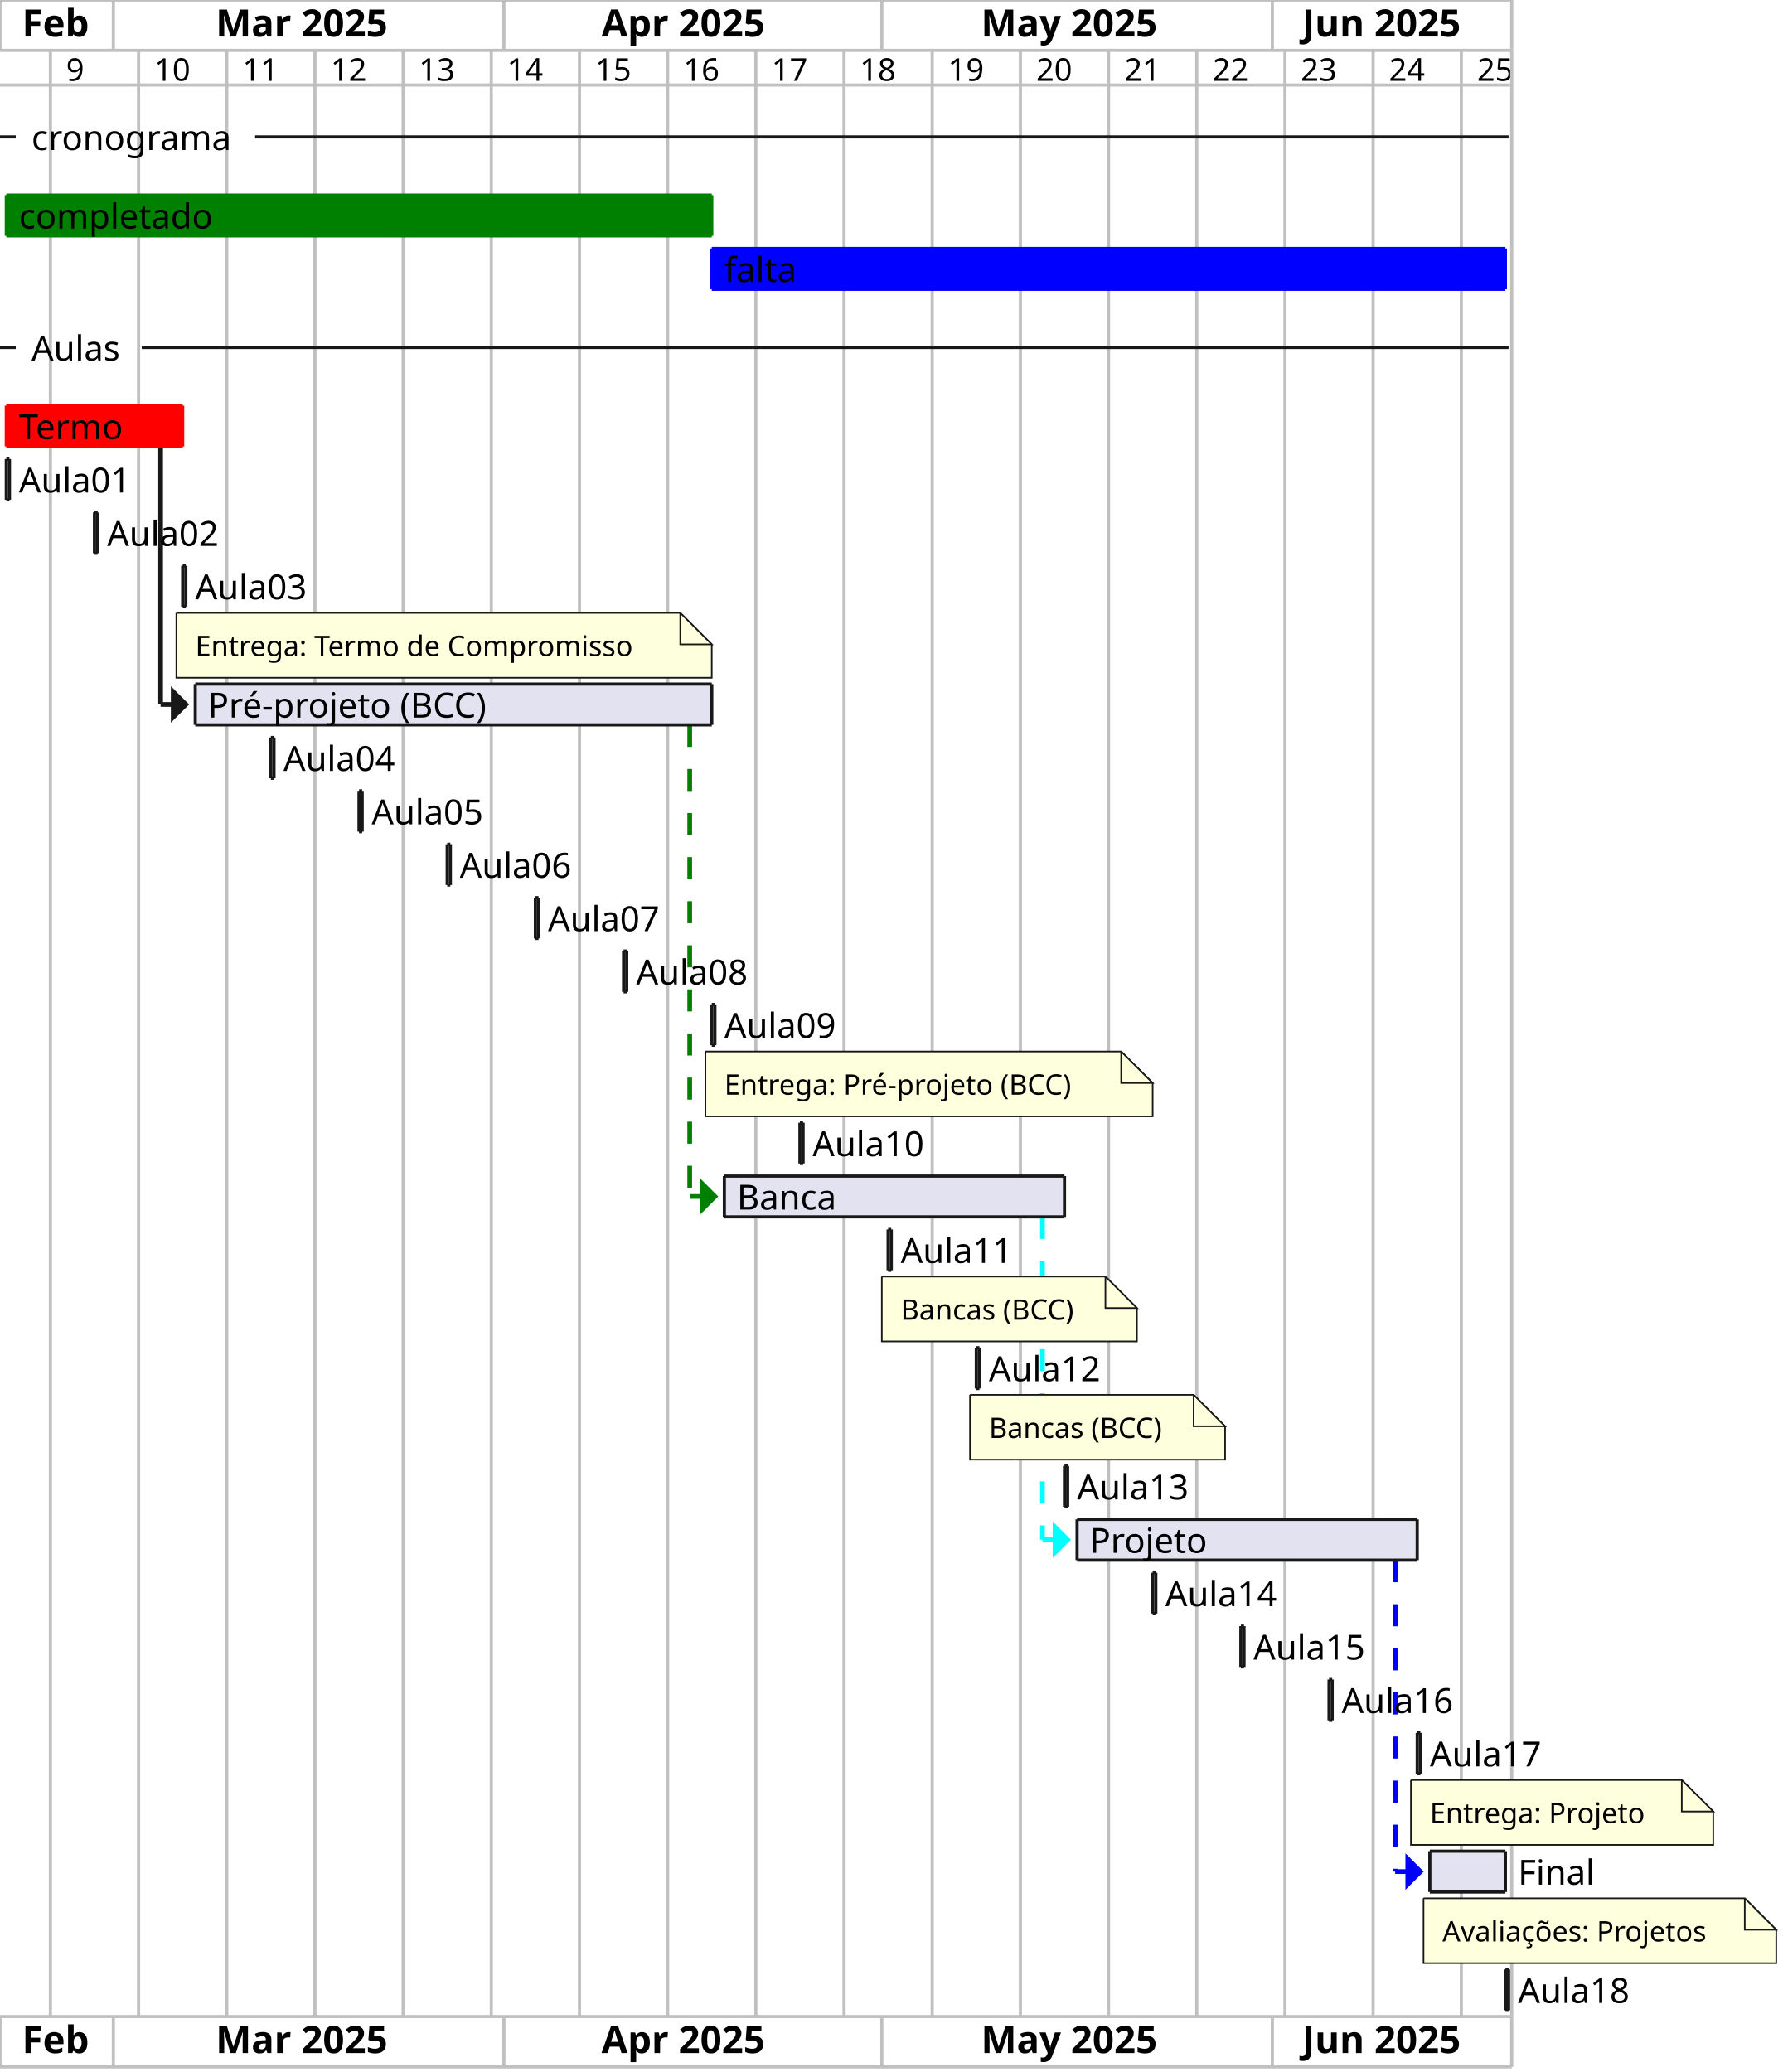
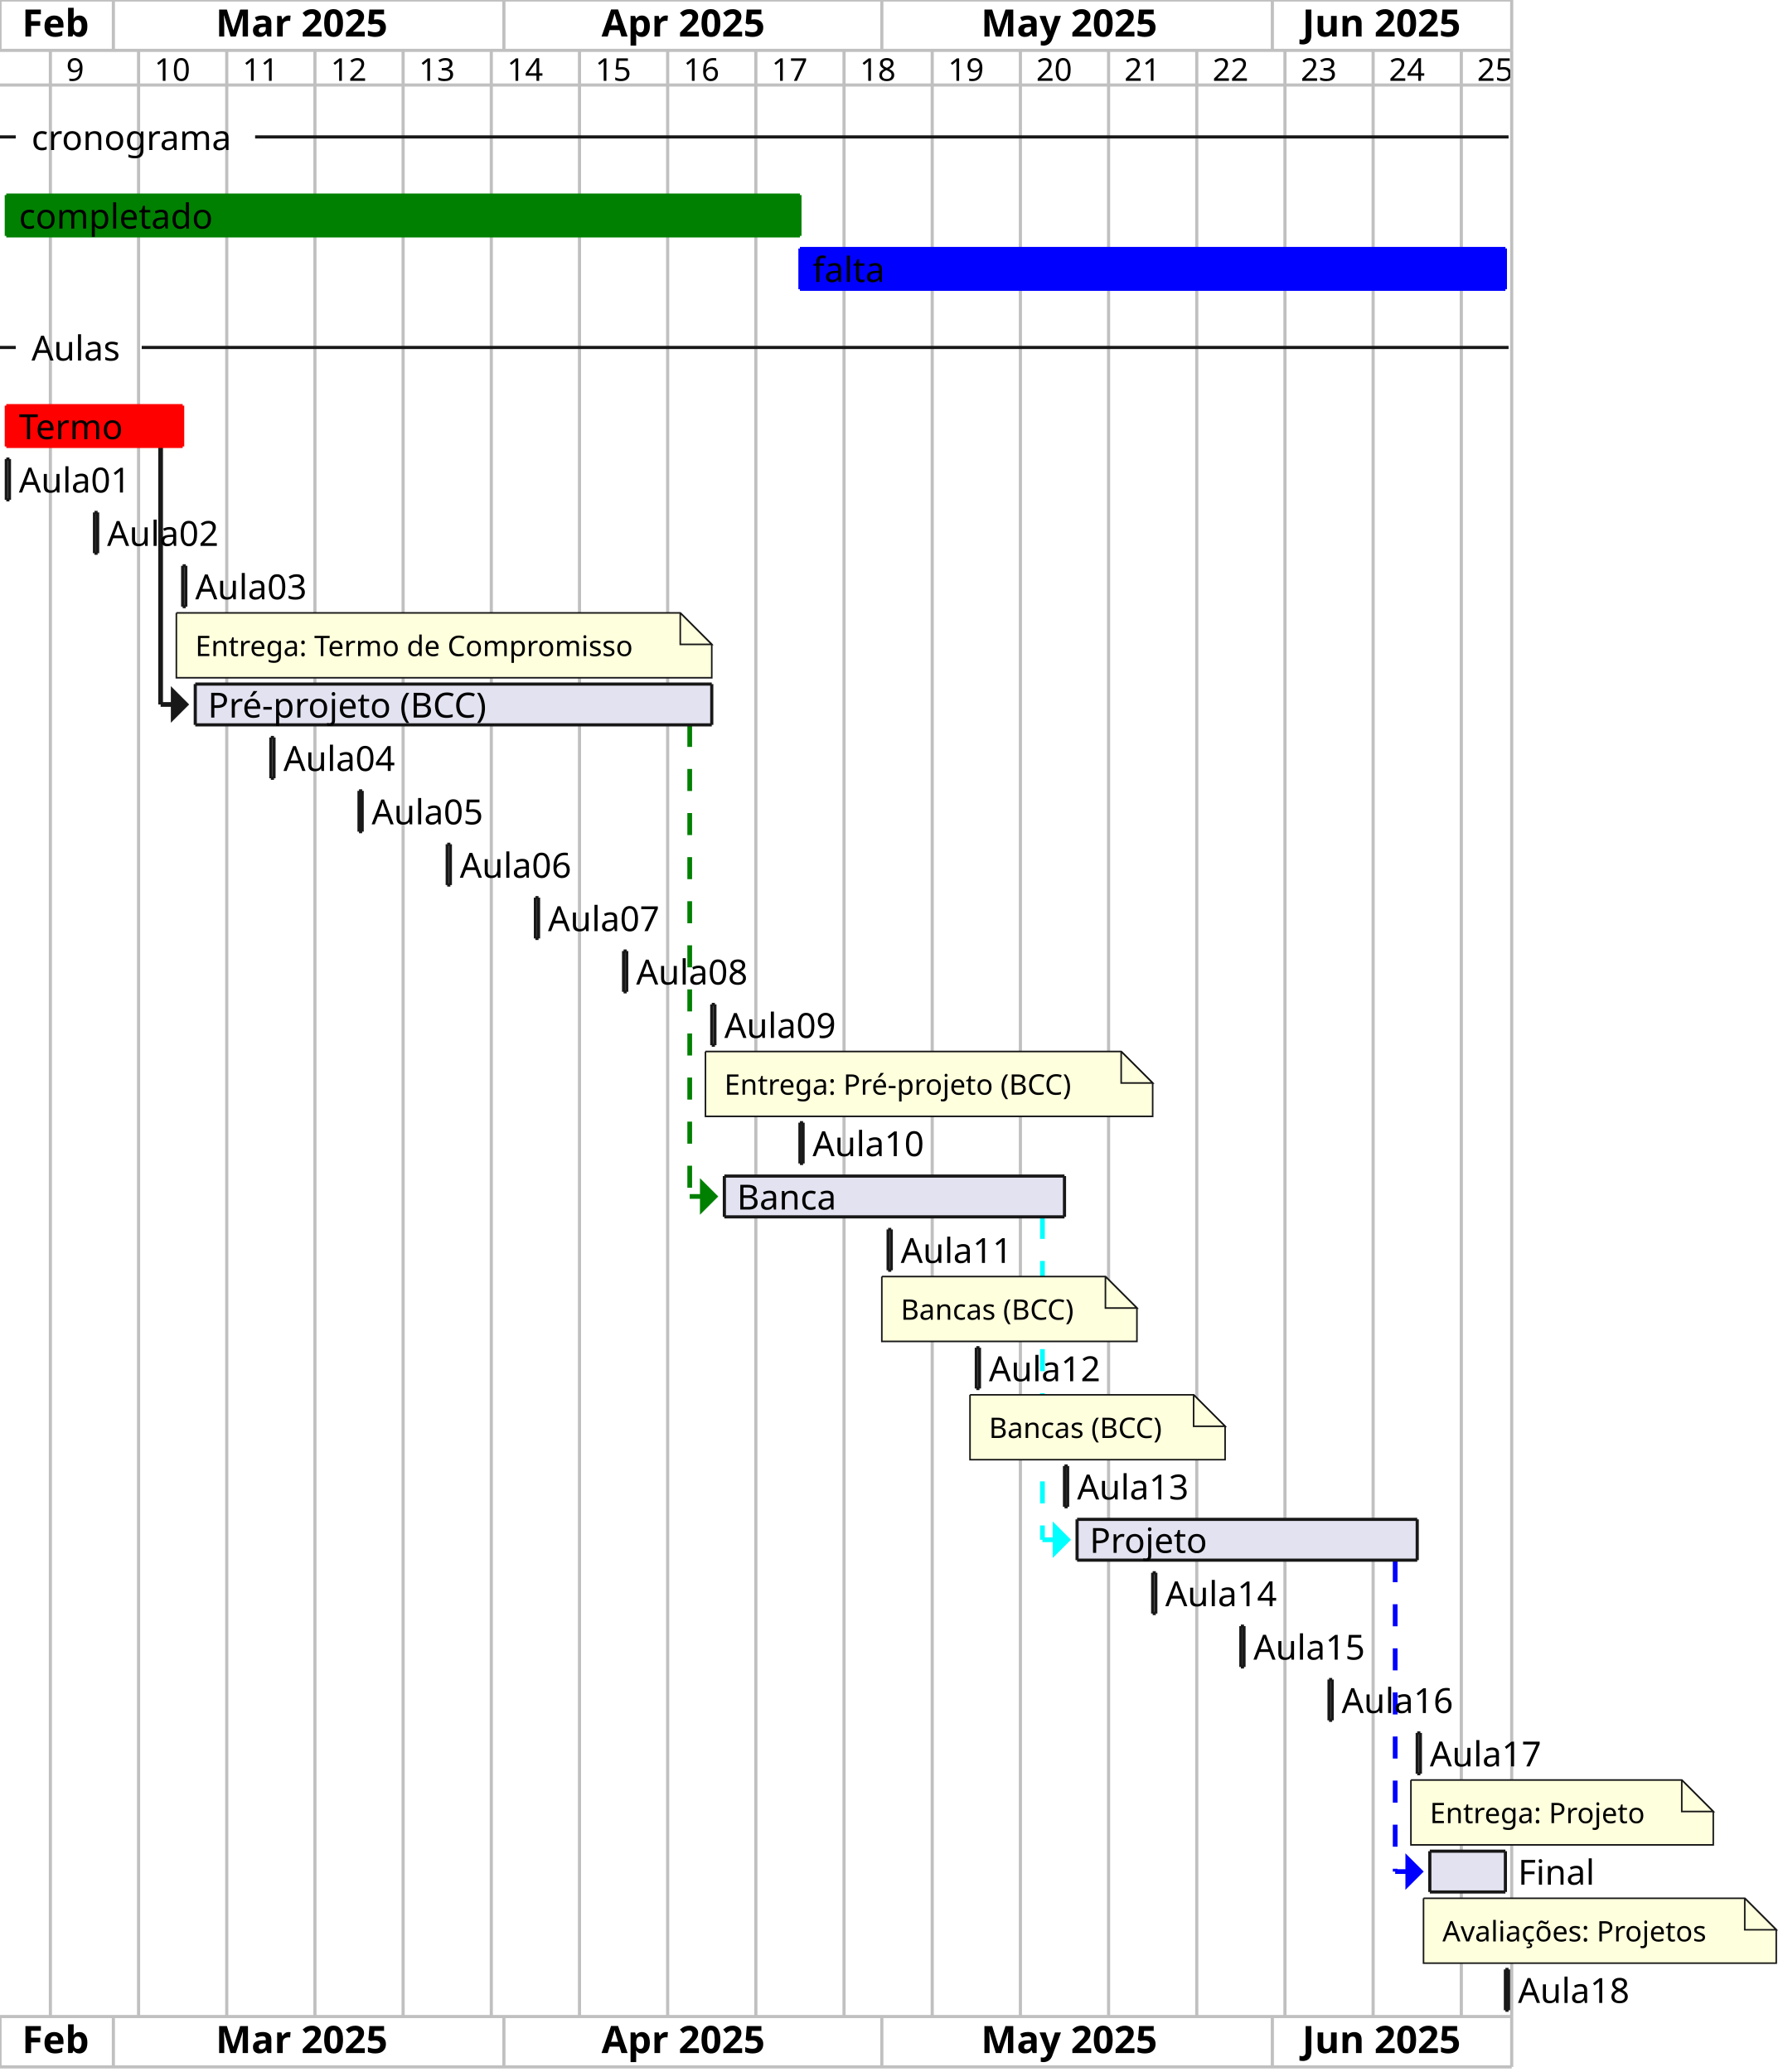
<svg xmlns="http://www.w3.org/2000/svg" contentStyleType="text/css" height="658px" preserveAspectRatio="none" style="width:566px;height:658px;background:#FFFFFF;" version="1.1" viewBox="0 0 566 658" width="566px" zoomAndPan="magnify">
  <defs />
  <g>
    <text fill="#000000" font-family="sans-serif" font-size="10" lengthAdjust="spacing" textLength="6" x="21" y="25.668">9</text>
    <text fill="#000000" font-family="sans-serif" font-size="10" lengthAdjust="spacing" textLength="12" x="49" y="25.668">10</text>
    <text fill="#000000" font-family="sans-serif" font-size="10" lengthAdjust="spacing" textLength="12" x="77" y="25.668">11</text>
    <text fill="#000000" font-family="sans-serif" font-size="10" lengthAdjust="spacing" textLength="12" x="105" y="25.668">12</text>
    <text fill="#000000" font-family="sans-serif" font-size="10" lengthAdjust="spacing" textLength="12" x="133" y="25.668">13</text>
    <text fill="#000000" font-family="sans-serif" font-size="10" lengthAdjust="spacing" textLength="12" x="161" y="25.668">14</text>
    <text fill="#000000" font-family="sans-serif" font-size="10" lengthAdjust="spacing" textLength="12" x="189" y="25.668">15</text>
    <text fill="#000000" font-family="sans-serif" font-size="10" lengthAdjust="spacing" textLength="12" x="217" y="25.668">16</text>
    <text fill="#000000" font-family="sans-serif" font-size="10" lengthAdjust="spacing" textLength="12" x="245" y="25.668">17</text>
    <text fill="#000000" font-family="sans-serif" font-size="10" lengthAdjust="spacing" textLength="12" x="273" y="25.668">18</text>
    <text fill="#000000" font-family="sans-serif" font-size="10" lengthAdjust="spacing" textLength="12" x="301" y="25.668">19</text>
    <text fill="#000000" font-family="sans-serif" font-size="10" lengthAdjust="spacing" textLength="12" x="329" y="25.668">20</text>
    <text fill="#000000" font-family="sans-serif" font-size="10" lengthAdjust="spacing" textLength="12" x="357" y="25.668">21</text>
    <text fill="#000000" font-family="sans-serif" font-size="10" lengthAdjust="spacing" textLength="12" x="385" y="25.668">22</text>
    <text fill="#000000" font-family="sans-serif" font-size="10" lengthAdjust="spacing" textLength="12" x="413" y="25.668">23</text>
    <text fill="#000000" font-family="sans-serif" font-size="10" lengthAdjust="spacing" textLength="12" x="441" y="25.668">24</text>
    <text fill="#000000" font-family="sans-serif" font-size="10" lengthAdjust="spacing" textLength="12" x="469" y="25.668">25</text>
    <line style="stroke:#C0C0C0;stroke-width:1.0;" x1="16" x2="16" y1="16" y2="640.385" />
    <line style="stroke:#C0C0C0;stroke-width:1.0;" x1="44" x2="44" y1="16" y2="640.385" />
    <line style="stroke:#C0C0C0;stroke-width:1.0;" x1="72" x2="72" y1="16" y2="640.385" />
    <line style="stroke:#C0C0C0;stroke-width:1.0;" x1="100" x2="100" y1="16" y2="640.385" />
    <line style="stroke:#C0C0C0;stroke-width:1.0;" x1="128" x2="128" y1="16" y2="640.385" />
    <line style="stroke:#C0C0C0;stroke-width:1.0;" x1="156" x2="156" y1="16" y2="640.385" />
    <line style="stroke:#C0C0C0;stroke-width:1.0;" x1="184" x2="184" y1="16" y2="640.385" />
    <line style="stroke:#C0C0C0;stroke-width:1.0;" x1="212" x2="212" y1="16" y2="640.385" />
    <line style="stroke:#C0C0C0;stroke-width:1.0;" x1="240" x2="240" y1="16" y2="640.385" />
    <line style="stroke:#C0C0C0;stroke-width:1.0;" x1="268" x2="268" y1="16" y2="640.385" />
    <line style="stroke:#C0C0C0;stroke-width:1.0;" x1="296" x2="296" y1="16" y2="640.385" />
    <line style="stroke:#C0C0C0;stroke-width:1.0;" x1="324" x2="324" y1="16" y2="640.385" />
    <line style="stroke:#C0C0C0;stroke-width:1.0;" x1="352" x2="352" y1="16" y2="640.385" />
    <line style="stroke:#C0C0C0;stroke-width:1.0;" x1="380" x2="380" y1="16" y2="640.385" />
    <line style="stroke:#C0C0C0;stroke-width:1.0;" x1="408" x2="408" y1="16" y2="640.385" />
    <line style="stroke:#C0C0C0;stroke-width:1.0;" x1="436" x2="436" y1="16" y2="640.385" />
    <line style="stroke:#C0C0C0;stroke-width:1.0;" x1="464" x2="464" y1="16" y2="640.385" />
    <line style="stroke:#C0C0C0;stroke-width:1.0;" x1="480" x2="480" y1="16" y2="640.385" />
    <line style="stroke:#C0C0C0;stroke-width:1.0;" x1="0" x2="0" y1="0" y2="16" />
    <line style="stroke:#C0C0C0;stroke-width:1.0;" x1="36" x2="36" y1="0" y2="16" />
    <text fill="#000000" font-family="sans-serif" font-size="12" font-weight="bold" lengthAdjust="spacing" textLength="22" x="7" y="11.602">Feb</text>
    <line style="stroke:#C0C0C0;stroke-width:1.0;" x1="160" x2="160" y1="0" y2="16" />
    <text fill="#000000" font-family="sans-serif" font-size="12" font-weight="bold" lengthAdjust="spacing" textLength="59" x="68.5" y="11.602">Mar 2025</text>
    <line style="stroke:#C0C0C0;stroke-width:1.0;" x1="280" x2="280" y1="0" y2="16" />
    <text fill="#000000" font-family="sans-serif" font-size="12" font-weight="bold" lengthAdjust="spacing" textLength="58" x="191" y="11.602">Apr 2025</text>
    <line style="stroke:#C0C0C0;stroke-width:1.0;" x1="404" x2="404" y1="0" y2="16" />
    <text fill="#000000" font-family="sans-serif" font-size="12" font-weight="bold" lengthAdjust="spacing" textLength="61" x="311.5" y="11.602">May 2025</text>
    <line style="stroke:#C0C0C0;stroke-width:1.0;" x1="480" x2="480" y1="0" y2="16" />
    <text fill="#000000" font-family="sans-serif" font-size="12" font-weight="bold" lengthAdjust="spacing" textLength="57" x="413.5" y="11.602">Jun 2025</text>
    <line style="stroke:#C0C0C0;stroke-width:1.0;" x1="0" x2="480" y1="0" y2="0" />
    <line style="stroke:#C0C0C0;stroke-width:1.0;" x1="0" x2="480" y1="16" y2="16" />
    <line style="stroke:#C0C0C0;stroke-width:1.0;" x1="0" x2="480" y1="27" y2="27" />
    <line style="stroke:#181818;stroke-width:1.5;" x1="51" x2="51" y1="141.775" y2="223.718" />
    <line style="stroke:#181818;stroke-width:1.5;" x1="51" x2="59" y1="223.718" y2="223.718" />
    <polygon fill="#181818" points="55,219.718,55,223.718,55,227.718,59,223.718" style="stroke:#181818;stroke-width:1.5;" />
    <line style="stroke:#008000;stroke-width:1.5;stroke-dasharray:7.0,7.0;" x1="219" x2="219" y1="230.195" y2="379.958" />
    <line style="stroke:#008000;stroke-width:1.5;stroke-dasharray:7.0,7.0;" x1="219" x2="227" y1="379.958" y2="379.958" />
    <polygon fill="#008000" points="223,375.958,223,379.958,223,383.958,227,379.958" style="stroke:#008000;stroke-width:1.5;" />
    <line style="stroke:#00FFFF;stroke-width:1.5;stroke-dasharray:7.0,7.0;" x1="331" x2="331" y1="386.435" y2="488.978" />
    <line style="stroke:#00FFFF;stroke-width:1.5;stroke-dasharray:7.0,7.0;" x1="331" x2="339" y1="488.978" y2="488.978" />
    <polygon fill="#00FFFF" points="335,484.978,335,488.978,335,492.978,339,488.978" style="stroke:#00FFFF;stroke-width:1.5;" />
    <line style="stroke:#0000FF;stroke-width:1.5;stroke-dasharray:7.0,7.0;" x1="443" x2="443" y1="495.455" y2="594.352" />
    <line style="stroke:#0000FF;stroke-width:1.5;stroke-dasharray:7.0,7.0;" x1="443" x2="451" y1="594.352" y2="594.352" />
    <polygon fill="#0000FF" points="447,590.352,447,594.352,447,598.352,451,594.352" style="stroke:#0000FF;stroke-width:1.5;" />
    <line style="stroke:#181818;stroke-width:1.0;" x1="0" x2="5" y1="43.477" y2="43.477" />
    <line style="stroke:#181818;stroke-width:1.0;" x1="81" x2="479" y1="43.477" y2="43.477" />
-     <rect fill="#008000" height="12.955" style="stroke:none;stroke-width:1.0;" width="224" x="2" y="61.955" />
-     <line style="stroke:#008000;stroke-width:1.0;" x1="2" x2="226" y1="61.955" y2="61.955" />
-     <line style="stroke:#008000;stroke-width:1.0;" x1="2" x2="226" y1="74.91" y2="74.91" />
+     <rect fill="#008000" height="12.955" style="stroke:none;stroke-width:1.0;" width="252" x="2" y="61.955" />
+     <line style="stroke:#008000;stroke-width:1.0;" x1="2" x2="254" y1="61.955" y2="61.955" />
+     <line style="stroke:#008000;stroke-width:1.0;" x1="2" x2="254" y1="74.91" y2="74.91" />
    <line style="stroke:#008000;stroke-width:1.0;" x1="2" x2="2" y1="61.955" y2="74.91" />
-     <line style="stroke:#008000;stroke-width:1.0;" x1="226" x2="226" y1="61.955" y2="74.91" />
-     <rect fill="#0000FF" height="12.955" style="stroke:none;stroke-width:1.0;" width="252" x="226" y="78.91" />
-     <line style="stroke:#0000FF;stroke-width:1.0;" x1="226" x2="478" y1="78.91" y2="78.91" />
-     <line style="stroke:#0000FF;stroke-width:1.0;" x1="226" x2="478" y1="91.865" y2="91.865" />
-     <line style="stroke:#0000FF;stroke-width:1.0;" x1="226" x2="226" y1="78.91" y2="91.865" />
+     <line style="stroke:#008000;stroke-width:1.0;" x1="254" x2="254" y1="61.955" y2="74.91" />
+     <rect fill="#0000FF" height="12.955" style="stroke:none;stroke-width:1.0;" width="224" x="254" y="78.91" />
+     <line style="stroke:#0000FF;stroke-width:1.0;" x1="254" x2="478" y1="78.91" y2="78.91" />
+     <line style="stroke:#0000FF;stroke-width:1.0;" x1="254" x2="478" y1="91.865" y2="91.865" />
+     <line style="stroke:#0000FF;stroke-width:1.0;" x1="254" x2="254" y1="78.91" y2="91.865" />
    <line style="stroke:#0000FF;stroke-width:1.0;" x1="478" x2="478" y1="78.91" y2="91.865" />
    <line style="stroke:#181818;stroke-width:1.0;" x1="0" x2="5" y1="110.343" y2="110.343" />
    <line style="stroke:#181818;stroke-width:1.0;" x1="45" x2="479" y1="110.343" y2="110.343" />
    <rect fill="#FF0000" height="12.955" style="stroke:none;stroke-width:1.0;" width="56" x="2" y="128.82" />
    <line style="stroke:#FF0000;stroke-width:1.0;" x1="2" x2="58" y1="128.82" y2="128.82" />
    <line style="stroke:#FF0000;stroke-width:1.0;" x1="2" x2="58" y1="141.775" y2="141.775" />
    <line style="stroke:#FF0000;stroke-width:1.0;" x1="2" x2="2" y1="128.82" y2="141.775" />
    <line style="stroke:#FF0000;stroke-width:1.0;" x1="58" x2="58" y1="128.82" y2="141.775" />
    <rect fill="#E2E2F0" height="12.955" style="stroke:none;stroke-width:1.0;" width="1" x="2" y="145.775" />
    <line style="stroke:#181818;stroke-width:1.0;" x1="2" x2="3" y1="145.775" y2="145.775" />
    <line style="stroke:#181818;stroke-width:1.0;" x1="2" x2="3" y1="158.731" y2="158.731" />
    <line style="stroke:#181818;stroke-width:1.0;" x1="2" x2="2" y1="145.775" y2="158.731" />
    <line style="stroke:#181818;stroke-width:1.0;" x1="3" x2="3" y1="145.775" y2="158.731" />
    <rect fill="#E2E2F0" height="12.955" style="stroke:none;stroke-width:1.0;" width="1" x="30" y="162.731" />
    <line style="stroke:#181818;stroke-width:1.0;" x1="30" x2="31" y1="162.731" y2="162.731" />
    <line style="stroke:#181818;stroke-width:1.0;" x1="30" x2="31" y1="175.685" y2="175.685" />
    <line style="stroke:#181818;stroke-width:1.0;" x1="30" x2="30" y1="162.731" y2="175.685" />
    <line style="stroke:#181818;stroke-width:1.0;" x1="31" x2="31" y1="162.731" y2="175.685" />
    <path d="M56,194.641 L56,215.24 L226,215.24 L226,204.641 L216,194.641 L56,194.641 " fill="#FEFFDD" style="stroke:#181818;stroke-width:0.5;" />
    <path d="M216,194.641 L216,204.641 L226,204.641 L216,194.641 " fill="#FEFFDD" style="stroke:#181818;stroke-width:0.5;" />
    <text fill="#000000" font-family="sans-serif" font-size="9" lengthAdjust="spacing" textLength="149" x="62" y="208.342">Entrega: Termo de Compromisso</text>
    <rect fill="#E2E2F0" height="12.955" style="stroke:none;stroke-width:1.0;" width="1" x="58" y="179.685" />
    <line style="stroke:#181818;stroke-width:1.0;" x1="58" x2="59" y1="179.685" y2="179.685" />
    <line style="stroke:#181818;stroke-width:1.0;" x1="58" x2="59" y1="192.641" y2="192.641" />
    <line style="stroke:#181818;stroke-width:1.0;" x1="58" x2="58" y1="179.685" y2="192.641" />
    <line style="stroke:#181818;stroke-width:1.0;" x1="59" x2="59" y1="179.685" y2="192.641" />
    <rect fill="#E2E2F0" height="12.955" style="stroke:none;stroke-width:1.0;" width="164" x="62" y="217.24" />
    <line style="stroke:#181818;stroke-width:1.0;" x1="62" x2="226" y1="217.24" y2="217.24" />
    <line style="stroke:#181818;stroke-width:1.0;" x1="62" x2="226" y1="230.195" y2="230.195" />
    <line style="stroke:#181818;stroke-width:1.0;" x1="62" x2="62" y1="217.24" y2="230.195" />
    <line style="stroke:#181818;stroke-width:1.0;" x1="226" x2="226" y1="217.24" y2="230.195" />
    <rect fill="#E2E2F0" height="12.955" style="stroke:none;stroke-width:1.0;" width="1" x="86" y="234.195" />
    <line style="stroke:#181818;stroke-width:1.0;" x1="86" x2="87" y1="234.195" y2="234.195" />
    <line style="stroke:#181818;stroke-width:1.0;" x1="86" x2="87" y1="247.15" y2="247.15" />
    <line style="stroke:#181818;stroke-width:1.0;" x1="86" x2="86" y1="234.195" y2="247.15" />
    <line style="stroke:#181818;stroke-width:1.0;" x1="87" x2="87" y1="234.195" y2="247.15" />
    <rect fill="#E2E2F0" height="12.955" style="stroke:none;stroke-width:1.0;" width="1" x="114" y="251.15" />
    <line style="stroke:#181818;stroke-width:1.0;" x1="114" x2="115" y1="251.15" y2="251.15" />
    <line style="stroke:#181818;stroke-width:1.0;" x1="114" x2="115" y1="264.106" y2="264.106" />
    <line style="stroke:#181818;stroke-width:1.0;" x1="114" x2="114" y1="251.15" y2="264.106" />
    <line style="stroke:#181818;stroke-width:1.0;" x1="115" x2="115" y1="251.15" y2="264.106" />
    <rect fill="#E2E2F0" height="12.955" style="stroke:none;stroke-width:1.0;" width="1" x="142" y="268.106" />
    <line style="stroke:#181818;stroke-width:1.0;" x1="142" x2="143" y1="268.106" y2="268.106" />
    <line style="stroke:#181818;stroke-width:1.0;" x1="142" x2="143" y1="281.06" y2="281.06" />
    <line style="stroke:#181818;stroke-width:1.0;" x1="142" x2="142" y1="268.106" y2="281.06" />
    <line style="stroke:#181818;stroke-width:1.0;" x1="143" x2="143" y1="268.106" y2="281.06" />
    <rect fill="#E2E2F0" height="12.955" style="stroke:none;stroke-width:1.0;" width="1" x="170" y="285.06" />
    <line style="stroke:#181818;stroke-width:1.0;" x1="170" x2="171" y1="285.06" y2="285.06" />
    <line style="stroke:#181818;stroke-width:1.0;" x1="170" x2="171" y1="298.016" y2="298.016" />
    <line style="stroke:#181818;stroke-width:1.0;" x1="170" x2="170" y1="285.06" y2="298.016" />
    <line style="stroke:#181818;stroke-width:1.0;" x1="171" x2="171" y1="285.06" y2="298.016" />
    <rect fill="#E2E2F0" height="12.955" style="stroke:none;stroke-width:1.0;" width="1" x="198" y="302.016" />
    <line style="stroke:#181818;stroke-width:1.0;" x1="198" x2="199" y1="302.016" y2="302.016" />
    <line style="stroke:#181818;stroke-width:1.0;" x1="198" x2="199" y1="314.971" y2="314.971" />
    <line style="stroke:#181818;stroke-width:1.0;" x1="198" x2="198" y1="302.016" y2="314.971" />
    <line style="stroke:#181818;stroke-width:1.0;" x1="199" x2="199" y1="302.016" y2="314.971" />
    <path d="M224,333.926 L224,354.525 L366,354.525 L366,343.926 L356,333.926 L224,333.926 " fill="#FEFFDD" style="stroke:#181818;stroke-width:0.5;" />
    <path d="M356,333.926 L356,343.926 L366,343.926 L356,333.926 " fill="#FEFFDD" style="stroke:#181818;stroke-width:0.5;" />
    <text fill="#000000" font-family="sans-serif" font-size="9" lengthAdjust="spacing" textLength="118" x="230" y="347.627">Entrega: Pré-projeto (BCC)</text>
    <rect fill="#E2E2F0" height="12.955" style="stroke:none;stroke-width:1.0;" width="1" x="226" y="318.971" />
    <line style="stroke:#181818;stroke-width:1.0;" x1="226" x2="227" y1="318.971" y2="318.971" />
    <line style="stroke:#181818;stroke-width:1.0;" x1="226" x2="227" y1="331.926" y2="331.926" />
    <line style="stroke:#181818;stroke-width:1.0;" x1="226" x2="226" y1="318.971" y2="331.926" />
    <line style="stroke:#181818;stroke-width:1.0;" x1="227" x2="227" y1="318.971" y2="331.926" />
    <rect fill="#E2E2F0" height="12.955" style="stroke:none;stroke-width:1.0;" width="1" x="254" y="356.525" />
    <line style="stroke:#181818;stroke-width:1.0;" x1="254" x2="255" y1="356.525" y2="356.525" />
    <line style="stroke:#181818;stroke-width:1.0;" x1="254" x2="255" y1="369.481" y2="369.481" />
    <line style="stroke:#181818;stroke-width:1.0;" x1="254" x2="254" y1="356.525" y2="369.481" />
    <line style="stroke:#181818;stroke-width:1.0;" x1="255" x2="255" y1="356.525" y2="369.481" />
    <rect fill="#E2E2F0" height="12.955" style="stroke:none;stroke-width:1.0;" width="108" x="230" y="373.481" />
    <line style="stroke:#181818;stroke-width:1.0;" x1="230" x2="338" y1="373.481" y2="373.481" />
    <line style="stroke:#181818;stroke-width:1.0;" x1="230" x2="338" y1="386.435" y2="386.435" />
    <line style="stroke:#181818;stroke-width:1.0;" x1="230" x2="230" y1="373.481" y2="386.435" />
    <line style="stroke:#181818;stroke-width:1.0;" x1="338" x2="338" y1="373.481" y2="386.435" />
    <path d="M280,405.391 L280,425.99 L361,425.99 L361,415.391 L351,405.391 L280,405.391 " fill="#FEFFDD" style="stroke:#181818;stroke-width:0.5;" />
    <path d="M351,405.391 L351,415.391 L361,415.391 L351,405.391 " fill="#FEFFDD" style="stroke:#181818;stroke-width:0.5;" />
    <text fill="#000000" font-family="sans-serif" font-size="9" lengthAdjust="spacing" textLength="57" x="286" y="419.092">Bancas (BCC)</text>
    <rect fill="#E2E2F0" height="12.955" style="stroke:none;stroke-width:1.0;" width="1" x="282" y="390.435" />
    <line style="stroke:#181818;stroke-width:1.0;" x1="282" x2="283" y1="390.435" y2="390.435" />
    <line style="stroke:#181818;stroke-width:1.0;" x1="282" x2="283" y1="403.391" y2="403.391" />
    <line style="stroke:#181818;stroke-width:1.0;" x1="282" x2="282" y1="390.435" y2="403.391" />
    <line style="stroke:#181818;stroke-width:1.0;" x1="283" x2="283" y1="390.435" y2="403.391" />
    <path d="M308,442.945 L308,463.545 L389,463.545 L389,452.945 L379,442.945 L308,442.945 " fill="#FEFFDD" style="stroke:#181818;stroke-width:0.5;" />
    <path d="M379,442.945 L379,452.945 L389,452.945 L379,442.945 " fill="#FEFFDD" style="stroke:#181818;stroke-width:0.5;" />
    <text fill="#000000" font-family="sans-serif" font-size="9" lengthAdjust="spacing" textLength="57" x="314" y="456.647">Bancas (BCC)</text>
    <rect fill="#E2E2F0" height="12.955" style="stroke:none;stroke-width:1.0;" width="1" x="310" y="427.99" />
    <line style="stroke:#181818;stroke-width:1.0;" x1="310" x2="311" y1="427.99" y2="427.99" />
    <line style="stroke:#181818;stroke-width:1.0;" x1="310" x2="311" y1="440.945" y2="440.945" />
    <line style="stroke:#181818;stroke-width:1.0;" x1="310" x2="310" y1="427.99" y2="440.945" />
    <line style="stroke:#181818;stroke-width:1.0;" x1="311" x2="311" y1="427.99" y2="440.945" />
    <rect fill="#E2E2F0" height="12.955" style="stroke:none;stroke-width:1.0;" width="1" x="338" y="465.545" />
    <line style="stroke:#181818;stroke-width:1.0;" x1="338" x2="339" y1="465.545" y2="465.545" />
    <line style="stroke:#181818;stroke-width:1.0;" x1="338" x2="339" y1="478.5" y2="478.5" />
    <line style="stroke:#181818;stroke-width:1.0;" x1="338" x2="338" y1="465.545" y2="478.5" />
    <line style="stroke:#181818;stroke-width:1.0;" x1="339" x2="339" y1="465.545" y2="478.5" />
    <rect fill="#E2E2F0" height="12.955" style="stroke:none;stroke-width:1.0;" width="108" x="342" y="482.5" />
    <line style="stroke:#181818;stroke-width:1.0;" x1="342" x2="450" y1="482.5" y2="482.5" />
    <line style="stroke:#181818;stroke-width:1.0;" x1="342" x2="450" y1="495.455" y2="495.455" />
    <line style="stroke:#181818;stroke-width:1.0;" x1="342" x2="342" y1="482.5" y2="495.455" />
    <line style="stroke:#181818;stroke-width:1.0;" x1="450" x2="450" y1="482.5" y2="495.455" />
    <rect fill="#E2E2F0" height="12.955" style="stroke:none;stroke-width:1.0;" width="1" x="366" y="499.455" />
    <line style="stroke:#181818;stroke-width:1.0;" x1="366" x2="367" y1="499.455" y2="499.455" />
    <line style="stroke:#181818;stroke-width:1.0;" x1="366" x2="367" y1="512.41" y2="512.41" />
    <line style="stroke:#181818;stroke-width:1.0;" x1="366" x2="366" y1="499.455" y2="512.41" />
    <line style="stroke:#181818;stroke-width:1.0;" x1="367" x2="367" y1="499.455" y2="512.41" />
    <rect fill="#E2E2F0" height="12.955" style="stroke:none;stroke-width:1.0;" width="1" x="394" y="516.41" />
    <line style="stroke:#181818;stroke-width:1.0;" x1="394" x2="395" y1="516.41" y2="516.41" />
    <line style="stroke:#181818;stroke-width:1.0;" x1="394" x2="395" y1="529.365" y2="529.365" />
    <line style="stroke:#181818;stroke-width:1.0;" x1="394" x2="394" y1="516.41" y2="529.365" />
    <line style="stroke:#181818;stroke-width:1.0;" x1="395" x2="395" y1="516.41" y2="529.365" />
    <rect fill="#E2E2F0" height="12.955" style="stroke:none;stroke-width:1.0;" width="1" x="422" y="533.365" />
    <line style="stroke:#181818;stroke-width:1.0;" x1="422" x2="423" y1="533.365" y2="533.365" />
    <line style="stroke:#181818;stroke-width:1.0;" x1="422" x2="423" y1="546.32" y2="546.32" />
    <line style="stroke:#181818;stroke-width:1.0;" x1="422" x2="422" y1="533.365" y2="546.32" />
    <line style="stroke:#181818;stroke-width:1.0;" x1="423" x2="423" y1="533.365" y2="546.32" />
    <path d="M448,565.275 L448,585.875 L544,585.875 L544,575.275 L534,565.275 L448,565.275 " fill="#FEFFDD" style="stroke:#181818;stroke-width:0.5;" />
    <path d="M534,565.275 L534,575.275 L544,575.275 L534,565.275 " fill="#FEFFDD" style="stroke:#181818;stroke-width:0.5;" />
    <text fill="#000000" font-family="sans-serif" font-size="9" lengthAdjust="spacing" textLength="72" x="454" y="578.977">Entrega: Projeto</text>
    <rect fill="#E2E2F0" height="12.955" style="stroke:none;stroke-width:1.0;" width="1" x="450" y="550.32" />
    <line style="stroke:#181818;stroke-width:1.0;" x1="450" x2="451" y1="550.32" y2="550.32" />
    <line style="stroke:#181818;stroke-width:1.0;" x1="450" x2="451" y1="563.275" y2="563.275" />
    <line style="stroke:#181818;stroke-width:1.0;" x1="450" x2="450" y1="550.32" y2="563.275" />
    <line style="stroke:#181818;stroke-width:1.0;" x1="451" x2="451" y1="550.32" y2="563.275" />
    <path d="M452,602.83 L452,623.43 L564,623.43 L564,612.83 L554,602.83 L452,602.83 " fill="#FEFFDD" style="stroke:#181818;stroke-width:0.5;" />
    <path d="M554,602.83 L554,612.83 L564,612.83 L554,602.83 " fill="#FEFFDD" style="stroke:#181818;stroke-width:0.5;" />
    <text fill="#000000" font-family="sans-serif" font-size="9" lengthAdjust="spacing" textLength="91" x="458" y="616.531">Avaliações: Projetos</text>
    <rect fill="#E2E2F0" height="12.955" style="stroke:none;stroke-width:1.0;" width="24" x="454" y="587.875" />
    <line style="stroke:#181818;stroke-width:1.0;" x1="454" x2="478" y1="587.875" y2="587.875" />
    <line style="stroke:#181818;stroke-width:1.0;" x1="454" x2="478" y1="600.83" y2="600.83" />
    <line style="stroke:#181818;stroke-width:1.0;" x1="454" x2="454" y1="587.875" y2="600.83" />
    <line style="stroke:#181818;stroke-width:1.0;" x1="478" x2="478" y1="587.875" y2="600.83" />
    <rect fill="#E2E2F0" height="12.955" style="stroke:none;stroke-width:1.0;" width="1" x="478" y="625.43" />
    <line style="stroke:#181818;stroke-width:1.0;" x1="478" x2="479" y1="625.43" y2="625.43" />
    <line style="stroke:#181818;stroke-width:1.0;" x1="478" x2="479" y1="638.385" y2="638.385" />
    <line style="stroke:#181818;stroke-width:1.0;" x1="478" x2="478" y1="625.43" y2="638.385" />
    <line style="stroke:#181818;stroke-width:1.0;" x1="479" x2="479" y1="625.43" y2="638.385" />
    <text fill="#000000" font-family="sans-serif" font-size="11" lengthAdjust="spacing" textLength="66" x="10" y="47.635">cronograma</text>
    <text fill="#000000" font-family="sans-serif" font-size="11" lengthAdjust="spacing" textLength="63" x="6" y="72.59">completado</text>
-     <text fill="#000000" font-family="sans-serif" font-size="11" lengthAdjust="spacing" textLength="23" x="230" y="89.545">falta</text>
+     <text fill="#000000" font-family="sans-serif" font-size="11" lengthAdjust="spacing" textLength="23" x="258" y="89.545">falta</text>
    <text fill="#000000" font-family="sans-serif" font-size="11" lengthAdjust="spacing" textLength="30" x="10" y="114.5">Aulas</text>
    <text fill="#000000" font-family="sans-serif" font-size="11" lengthAdjust="spacing" textLength="35" x="6" y="139.455">Termo</text>
    <text fill="#000000" font-family="sans-serif" font-size="11" lengthAdjust="spacing" textLength="38" x="6" y="156.41">Aula01</text>
    <text fill="#000000" font-family="sans-serif" font-size="11" lengthAdjust="spacing" textLength="38" x="34" y="173.365">Aula02</text>
    <text fill="#000000" font-family="sans-serif" font-size="11" lengthAdjust="spacing" textLength="38" x="62" y="190.32">Aula03</text>
    <text fill="#000000" font-family="sans-serif" font-size="11" lengthAdjust="spacing" textLength="95" x="66" y="227.875">Pré-projeto (BCC)</text>
    <text fill="#000000" font-family="sans-serif" font-size="11" lengthAdjust="spacing" textLength="38" x="90" y="244.83">Aula04</text>
    <text fill="#000000" font-family="sans-serif" font-size="11" lengthAdjust="spacing" textLength="38" x="118" y="261.785">Aula05</text>
    <text fill="#000000" font-family="sans-serif" font-size="11" lengthAdjust="spacing" textLength="38" x="146" y="278.74">Aula06</text>
    <text fill="#000000" font-family="sans-serif" font-size="11" lengthAdjust="spacing" textLength="38" x="174" y="295.695">Aula07</text>
    <text fill="#000000" font-family="sans-serif" font-size="11" lengthAdjust="spacing" textLength="38" x="202" y="312.65">Aula08</text>
    <text fill="#000000" font-family="sans-serif" font-size="11" lengthAdjust="spacing" textLength="38" x="230" y="329.606">Aula09</text>
    <text fill="#000000" font-family="sans-serif" font-size="11" lengthAdjust="spacing" textLength="38" x="258" y="367.16">Aula10</text>
    <text fill="#000000" font-family="sans-serif" font-size="11" lengthAdjust="spacing" textLength="31" x="234" y="384.115">Banca</text>
    <text fill="#000000" font-family="sans-serif" font-size="11" lengthAdjust="spacing" textLength="38" x="286" y="401.07">Aula11</text>
    <text fill="#000000" font-family="sans-serif" font-size="11" lengthAdjust="spacing" textLength="38" x="314" y="438.625">Aula12</text>
    <text fill="#000000" font-family="sans-serif" font-size="11" lengthAdjust="spacing" textLength="38" x="342" y="476.18">Aula13</text>
    <text fill="#000000" font-family="sans-serif" font-size="11" lengthAdjust="spacing" textLength="38" x="346" y="493.135">Projeto</text>
    <text fill="#000000" font-family="sans-serif" font-size="11" lengthAdjust="spacing" textLength="38" x="370" y="510.09">Aula14</text>
    <text fill="#000000" font-family="sans-serif" font-size="11" lengthAdjust="spacing" textLength="38" x="398" y="527.045">Aula15</text>
    <text fill="#000000" font-family="sans-serif" font-size="11" lengthAdjust="spacing" textLength="38" x="426" y="544">Aula16</text>
    <text fill="#000000" font-family="sans-serif" font-size="11" lengthAdjust="spacing" textLength="38" x="454" y="560.955">Aula17</text>
    <text fill="#000000" font-family="sans-serif" font-size="11" lengthAdjust="spacing" textLength="25" x="482" y="598.51">Final</text>
    <text fill="#000000" font-family="sans-serif" font-size="11" lengthAdjust="spacing" textLength="38" x="482" y="636.064">Aula18</text>
    <line style="stroke:#C0C0C0;stroke-width:1.0;" x1="0" x2="480" y1="640.385" y2="640.385" />
    <line style="stroke:#C0C0C0;stroke-width:1.0;" x1="0" x2="0" y1="640.385" y2="656.385" />
    <line style="stroke:#C0C0C0;stroke-width:1.0;" x1="36" x2="36" y1="640.385" y2="656.385" />
    <text fill="#000000" font-family="sans-serif" font-size="12" font-weight="bold" lengthAdjust="spacing" textLength="22" x="7" y="651.986">Feb</text>
    <line style="stroke:#C0C0C0;stroke-width:1.0;" x1="160" x2="160" y1="640.385" y2="656.385" />
    <text fill="#000000" font-family="sans-serif" font-size="12" font-weight="bold" lengthAdjust="spacing" textLength="59" x="68.5" y="651.986">Mar 2025</text>
    <line style="stroke:#C0C0C0;stroke-width:1.0;" x1="280" x2="280" y1="640.385" y2="656.385" />
    <text fill="#000000" font-family="sans-serif" font-size="12" font-weight="bold" lengthAdjust="spacing" textLength="58" x="191" y="651.986">Apr 2025</text>
    <line style="stroke:#C0C0C0;stroke-width:1.0;" x1="404" x2="404" y1="640.385" y2="656.385" />
    <text fill="#000000" font-family="sans-serif" font-size="12" font-weight="bold" lengthAdjust="spacing" textLength="61" x="311.5" y="651.986">May 2025</text>
    <line style="stroke:#C0C0C0;stroke-width:1.0;" x1="480" x2="480" y1="640.385" y2="656.385" />
    <text fill="#000000" font-family="sans-serif" font-size="12" font-weight="bold" lengthAdjust="spacing" textLength="57" x="413.5" y="651.986">Jun 2025</text>
    <line style="stroke:#C0C0C0;stroke-width:1.0;" x1="0" x2="480" y1="656.385" y2="656.385" />
  </g>
</svg>
